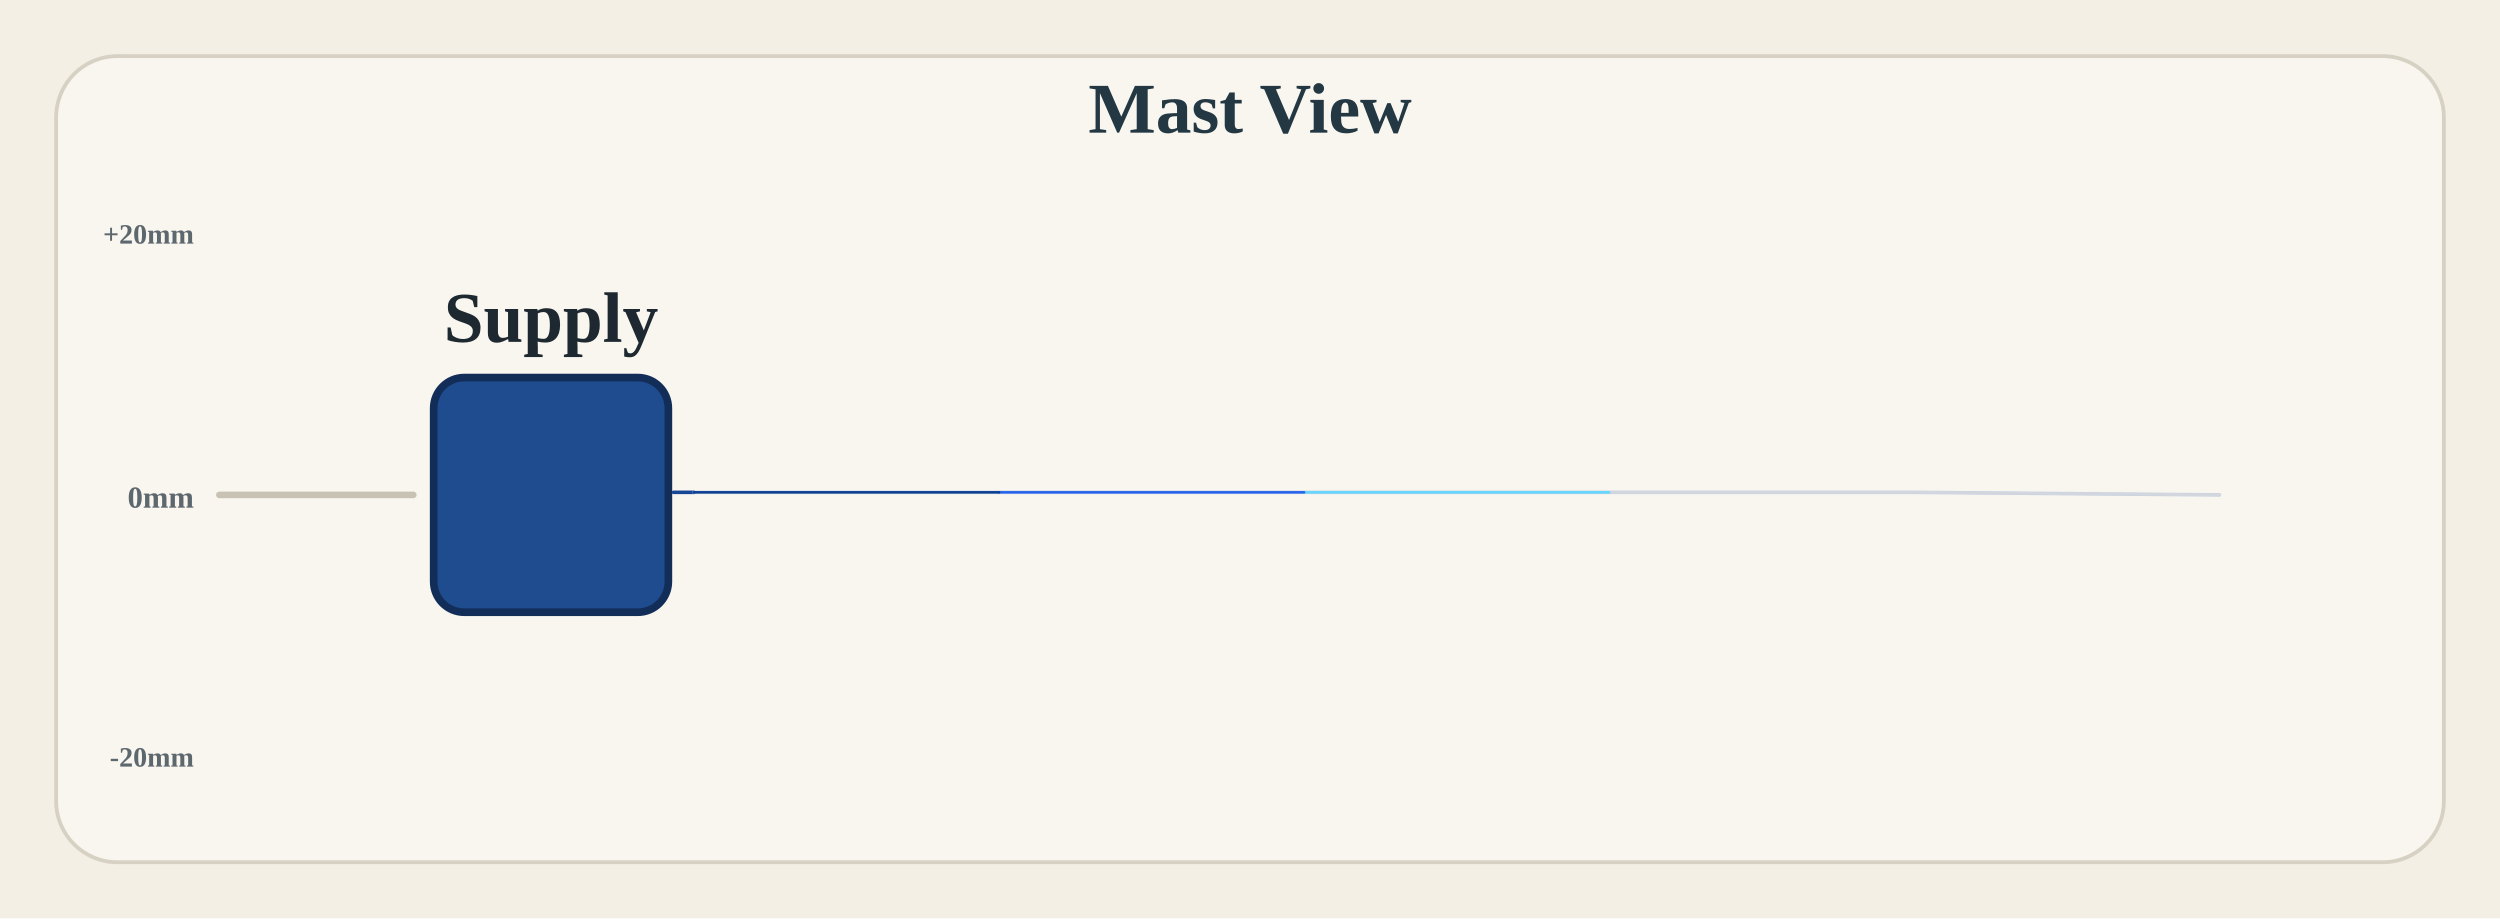
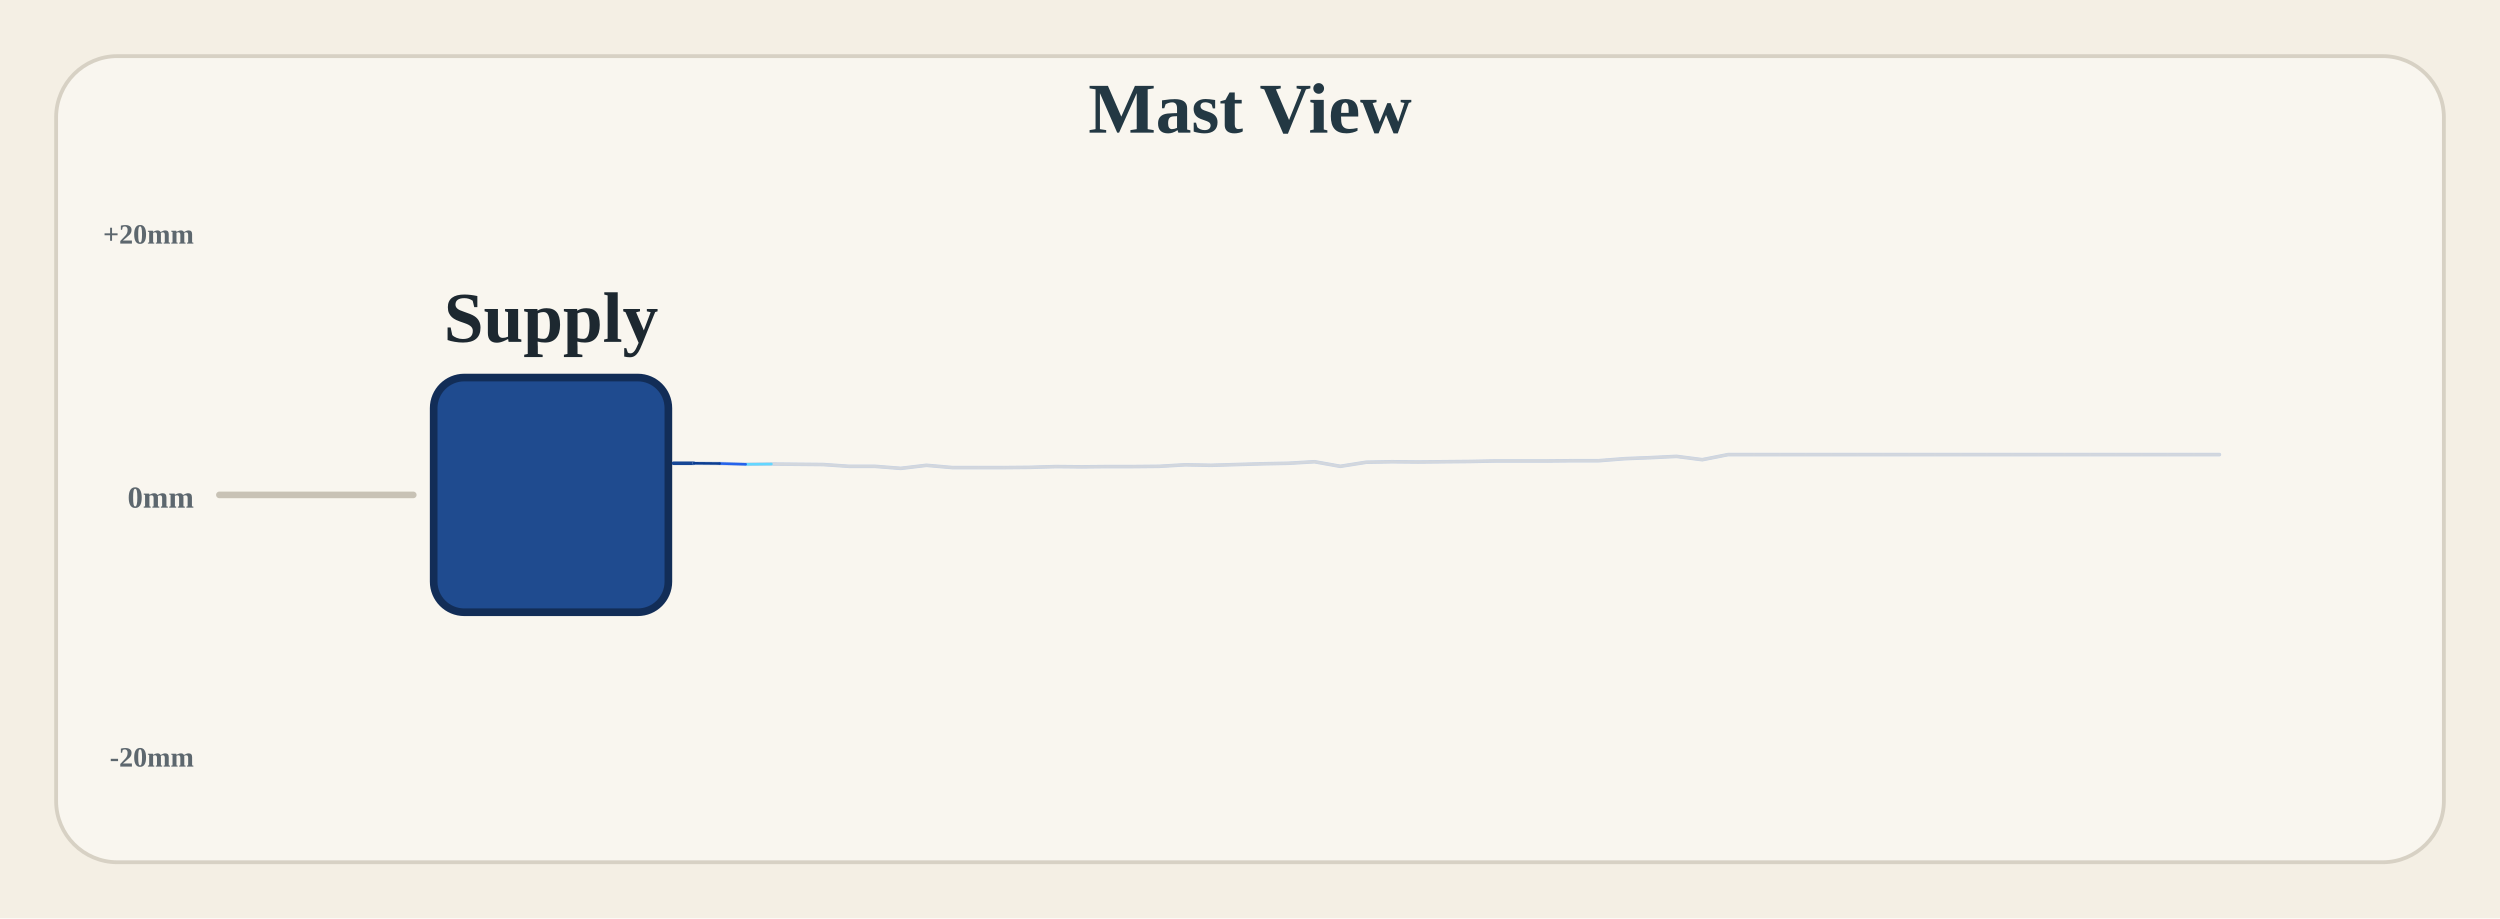
<svg xmlns="http://www.w3.org/2000/svg" width="980" height="360" viewBox="0 0 980 360">
  <rect width="100%" height="100%" fill="#f4efe4" />
  <rect x="22" y="22" width="936" height="316" rx="24" fill="#f9f6ef" stroke="#d7d1c4" stroke-width="1.5" />
  <text x="490.0" y="52.0" text-anchor="middle" font-size="28" font-weight="900" fill="#233843">Mast View</text>
  <rect x="170.0" y="148.0" width="92.0" height="92.0" fill="#1f4b8f" stroke="#122d57" stroke-width="3" rx="12.0" />
  <text x="216.0" y="134.0" text-anchor="middle" font-size="28" font-weight="600" fill="#1d2830">Supply</text>
  <line class="mast-zero-guide" x1="86.0" y1="194.0" x2="162.0" y2="194.0" stroke="#c8c2b5" stroke-width="2.6" stroke-linecap="round" />
  <text x="76.0" y="199.0" text-anchor="end" font-size="12" font-weight="700" fill="#5d676e">0mm</text>
  <text x="76.0" y="95.5" text-anchor="end" font-size="11" font-weight="600" fill="#5d676e">+20mm</text>
  <text x="76.0" y="300.5" text-anchor="end" font-size="11" font-weight="600" fill="#5d676e">-20mm</text>
  <g id="mast-history">
-     <line class="mast-history-lead" x1="264.0" y1="193.0" x2="272.0" y2="193.0" stroke="#0b3d91" stroke-width="1.4" stroke-linecap="round" opacity="0.95" />
-     <polyline class="mast-history-trace" points="272.0,193.0 391.6,193.0 511.2,193.0 630.8,193.0 750.4,193.0 870.0,194.0" fill="none" stroke="#9db4da" stroke-width="1.4" stroke-linecap="round" stroke-linejoin="round" opacity="0.55" />
-     <line class="mast-history-segment" data-recency="older" x1="870.0" y1="194.0" x2="750.4" y2="193.0" stroke="#d3d7dd" stroke-width="1" stroke-linecap="round" />
-     <line class="mast-history-segment" data-recency="older" x1="750.4" y1="193.0" x2="630.8" y2="193.0" stroke="#d3d7dd" stroke-width="1" stroke-linecap="round" />
-     <line class="mast-history-segment" data-recency="n-2" x1="630.8" y1="193.0" x2="511.2" y2="193.0" stroke="#63d7ff" stroke-width="1" stroke-linecap="round" />
-     <line class="mast-history-segment" data-recency="n-1" x1="511.2" y1="193.0" x2="391.6" y2="193.0" stroke="#2563eb" stroke-width="1" stroke-linecap="round" />
-     <line class="mast-history-segment" data-recency="current" x1="391.6" y1="193.0" x2="272.0" y2="193.0" stroke="#0b3d91" stroke-width="1" stroke-linecap="round" />
+     <line class="mast-history-lead" x1="264.0" y1="181.6" x2="272.0" y2="181.6" stroke="#0b3d91" stroke-width="1.4" stroke-linecap="round" opacity="0.95" />
+     <polyline class="mast-history-trace" points="272.0,181.6 282.1,181.7 292.3,182.0 302.4,181.9 312.5,182.0 322.7,182.1 332.8,182.8 342.9,182.8 353.1,183.6 363.2,182.4 373.4,183.3 383.5,183.3 393.6,183.3 403.8,183.2 413.9,182.9 424.0,183.0 434.2,182.9 444.3,182.9 454.4,182.8 464.6,182.2 474.7,182.4 484.8,182.1 495.0,181.8 505.1,181.6 515.3,181.0 525.4,182.8 535.5,181.2 545.7,181.0 555.8,181.1 565.9,181.0 576.1,180.9 586.2,180.7 596.3,180.7 606.5,180.7 616.6,180.6 626.7,180.6 636.9,179.8 647.0,179.4 657.2,178.9 667.3,180.2 677.4,178.2 687.6,178.2 697.7,178.2 707.8,178.2 718.0,178.2 728.1,178.2 738.2,178.2 748.4,178.2 758.5,178.2 768.6,178.2 778.8,178.2 788.9,178.2 799.1,178.2 809.2,178.2 819.3,178.2 829.5,178.2 839.6,178.2 849.7,178.2 859.9,178.2 870.0,178.2" fill="none" stroke="#9db4da" stroke-width="1.4" stroke-linecap="round" stroke-linejoin="round" opacity="0.55" />
+     <line class="mast-history-segment" data-recency="older" x1="870.0" y1="178.2" x2="859.9" y2="178.2" stroke="#d3d7dd" stroke-width="1" stroke-linecap="round" />
+     <line class="mast-history-segment" data-recency="older" x1="859.9" y1="178.2" x2="849.7" y2="178.2" stroke="#d3d7dd" stroke-width="1" stroke-linecap="round" />
+     <line class="mast-history-segment" data-recency="older" x1="849.7" y1="178.2" x2="839.6" y2="178.2" stroke="#d3d7dd" stroke-width="1" stroke-linecap="round" />
+     <line class="mast-history-segment" data-recency="older" x1="839.6" y1="178.2" x2="829.5" y2="178.2" stroke="#d3d7dd" stroke-width="1" stroke-linecap="round" />
+     <line class="mast-history-segment" data-recency="older" x1="829.5" y1="178.2" x2="819.3" y2="178.2" stroke="#d3d7dd" stroke-width="1" stroke-linecap="round" />
+     <line class="mast-history-segment" data-recency="older" x1="819.3" y1="178.2" x2="809.2" y2="178.2" stroke="#d3d7dd" stroke-width="1" stroke-linecap="round" />
+     <line class="mast-history-segment" data-recency="older" x1="809.2" y1="178.2" x2="799.1" y2="178.2" stroke="#d3d7dd" stroke-width="1" stroke-linecap="round" />
+     <line class="mast-history-segment" data-recency="older" x1="799.1" y1="178.2" x2="788.9" y2="178.2" stroke="#d3d7dd" stroke-width="1" stroke-linecap="round" />
+     <line class="mast-history-segment" data-recency="older" x1="788.9" y1="178.2" x2="778.8" y2="178.2" stroke="#d3d7dd" stroke-width="1" stroke-linecap="round" />
+     <line class="mast-history-segment" data-recency="older" x1="778.8" y1="178.2" x2="768.6" y2="178.2" stroke="#d3d7dd" stroke-width="1" stroke-linecap="round" />
+     <line class="mast-history-segment" data-recency="older" x1="768.6" y1="178.2" x2="758.5" y2="178.2" stroke="#d3d7dd" stroke-width="1" stroke-linecap="round" />
+     <line class="mast-history-segment" data-recency="older" x1="758.5" y1="178.2" x2="748.4" y2="178.2" stroke="#d3d7dd" stroke-width="1" stroke-linecap="round" />
+     <line class="mast-history-segment" data-recency="older" x1="748.4" y1="178.2" x2="738.2" y2="178.2" stroke="#d3d7dd" stroke-width="1" stroke-linecap="round" />
+     <line class="mast-history-segment" data-recency="older" x1="738.2" y1="178.2" x2="728.1" y2="178.2" stroke="#d3d7dd" stroke-width="1" stroke-linecap="round" />
+     <line class="mast-history-segment" data-recency="older" x1="728.1" y1="178.2" x2="718.0" y2="178.2" stroke="#d3d7dd" stroke-width="1" stroke-linecap="round" />
+     <line class="mast-history-segment" data-recency="older" x1="718.0" y1="178.2" x2="707.8" y2="178.2" stroke="#d3d7dd" stroke-width="1" stroke-linecap="round" />
+     <line class="mast-history-segment" data-recency="older" x1="707.8" y1="178.2" x2="697.7" y2="178.2" stroke="#d3d7dd" stroke-width="1" stroke-linecap="round" />
+     <line class="mast-history-segment" data-recency="older" x1="697.7" y1="178.2" x2="687.6" y2="178.2" stroke="#d3d7dd" stroke-width="1" stroke-linecap="round" />
+     <line class="mast-history-segment" data-recency="older" x1="687.6" y1="178.2" x2="677.4" y2="178.2" stroke="#d3d7dd" stroke-width="1" stroke-linecap="round" />
+     <line class="mast-history-segment" data-recency="older" x1="677.4" y1="178.2" x2="667.3" y2="180.2" stroke="#d3d7dd" stroke-width="1" stroke-linecap="round" />
+     <line class="mast-history-segment" data-recency="older" x1="667.3" y1="180.2" x2="657.2" y2="178.9" stroke="#d3d7dd" stroke-width="1" stroke-linecap="round" />
+     <line class="mast-history-segment" data-recency="older" x1="657.2" y1="178.9" x2="647.0" y2="179.4" stroke="#d3d7dd" stroke-width="1" stroke-linecap="round" />
+     <line class="mast-history-segment" data-recency="older" x1="647.0" y1="179.4" x2="636.9" y2="179.8" stroke="#d3d7dd" stroke-width="1" stroke-linecap="round" />
+     <line class="mast-history-segment" data-recency="older" x1="636.9" y1="179.8" x2="626.7" y2="180.6" stroke="#d3d7dd" stroke-width="1" stroke-linecap="round" />
+     <line class="mast-history-segment" data-recency="older" x1="626.7" y1="180.6" x2="616.6" y2="180.6" stroke="#d3d7dd" stroke-width="1" stroke-linecap="round" />
+     <line class="mast-history-segment" data-recency="older" x1="616.6" y1="180.6" x2="606.5" y2="180.7" stroke="#d3d7dd" stroke-width="1" stroke-linecap="round" />
+     <line class="mast-history-segment" data-recency="older" x1="606.5" y1="180.7" x2="596.3" y2="180.7" stroke="#d3d7dd" stroke-width="1" stroke-linecap="round" />
+     <line class="mast-history-segment" data-recency="older" x1="596.3" y1="180.7" x2="586.2" y2="180.7" stroke="#d3d7dd" stroke-width="1" stroke-linecap="round" />
+     <line class="mast-history-segment" data-recency="older" x1="586.2" y1="180.7" x2="576.1" y2="180.9" stroke="#d3d7dd" stroke-width="1" stroke-linecap="round" />
+     <line class="mast-history-segment" data-recency="older" x1="576.1" y1="180.9" x2="565.9" y2="181.0" stroke="#d3d7dd" stroke-width="1" stroke-linecap="round" />
+     <line class="mast-history-segment" data-recency="older" x1="565.9" y1="181.0" x2="555.8" y2="181.1" stroke="#d3d7dd" stroke-width="1" stroke-linecap="round" />
+     <line class="mast-history-segment" data-recency="older" x1="555.8" y1="181.1" x2="545.7" y2="181.0" stroke="#d3d7dd" stroke-width="1" stroke-linecap="round" />
+     <line class="mast-history-segment" data-recency="older" x1="545.7" y1="181.0" x2="535.5" y2="181.2" stroke="#d3d7dd" stroke-width="1" stroke-linecap="round" />
+     <line class="mast-history-segment" data-recency="older" x1="535.5" y1="181.2" x2="525.4" y2="182.8" stroke="#d3d7dd" stroke-width="1" stroke-linecap="round" />
+     <line class="mast-history-segment" data-recency="older" x1="525.4" y1="182.8" x2="515.3" y2="181.0" stroke="#d3d7dd" stroke-width="1" stroke-linecap="round" />
+     <line class="mast-history-segment" data-recency="older" x1="515.3" y1="181.0" x2="505.1" y2="181.6" stroke="#d3d7dd" stroke-width="1" stroke-linecap="round" />
+     <line class="mast-history-segment" data-recency="older" x1="505.1" y1="181.6" x2="495.0" y2="181.8" stroke="#d3d7dd" stroke-width="1" stroke-linecap="round" />
+     <line class="mast-history-segment" data-recency="older" x1="495.0" y1="181.8" x2="484.8" y2="182.1" stroke="#d3d7dd" stroke-width="1" stroke-linecap="round" />
+     <line class="mast-history-segment" data-recency="older" x1="484.8" y1="182.1" x2="474.7" y2="182.4" stroke="#d3d7dd" stroke-width="1" stroke-linecap="round" />
+     <line class="mast-history-segment" data-recency="older" x1="474.7" y1="182.4" x2="464.6" y2="182.2" stroke="#d3d7dd" stroke-width="1" stroke-linecap="round" />
+     <line class="mast-history-segment" data-recency="older" x1="464.6" y1="182.2" x2="454.4" y2="182.8" stroke="#d3d7dd" stroke-width="1" stroke-linecap="round" />
+     <line class="mast-history-segment" data-recency="older" x1="454.4" y1="182.8" x2="444.3" y2="182.9" stroke="#d3d7dd" stroke-width="1" stroke-linecap="round" />
+     <line class="mast-history-segment" data-recency="older" x1="444.3" y1="182.9" x2="434.2" y2="182.9" stroke="#d3d7dd" stroke-width="1" stroke-linecap="round" />
+     <line class="mast-history-segment" data-recency="older" x1="434.2" y1="182.9" x2="424.0" y2="183.0" stroke="#d3d7dd" stroke-width="1" stroke-linecap="round" />
+     <line class="mast-history-segment" data-recency="older" x1="424.0" y1="183.0" x2="413.9" y2="182.9" stroke="#d3d7dd" stroke-width="1" stroke-linecap="round" />
+     <line class="mast-history-segment" data-recency="older" x1="413.9" y1="182.9" x2="403.8" y2="183.2" stroke="#d3d7dd" stroke-width="1" stroke-linecap="round" />
+     <line class="mast-history-segment" data-recency="older" x1="403.8" y1="183.2" x2="393.6" y2="183.3" stroke="#d3d7dd" stroke-width="1" stroke-linecap="round" />
+     <line class="mast-history-segment" data-recency="older" x1="393.6" y1="183.3" x2="383.5" y2="183.3" stroke="#d3d7dd" stroke-width="1" stroke-linecap="round" />
+     <line class="mast-history-segment" data-recency="older" x1="383.5" y1="183.3" x2="373.4" y2="183.3" stroke="#d3d7dd" stroke-width="1" stroke-linecap="round" />
+     <line class="mast-history-segment" data-recency="older" x1="373.4" y1="183.3" x2="363.2" y2="182.4" stroke="#d3d7dd" stroke-width="1" stroke-linecap="round" />
+     <line class="mast-history-segment" data-recency="older" x1="363.2" y1="182.4" x2="353.1" y2="183.6" stroke="#d3d7dd" stroke-width="1" stroke-linecap="round" />
+     <line class="mast-history-segment" data-recency="older" x1="353.1" y1="183.6" x2="342.9" y2="182.8" stroke="#d3d7dd" stroke-width="1" stroke-linecap="round" />
+     <line class="mast-history-segment" data-recency="older" x1="342.9" y1="182.8" x2="332.8" y2="182.8" stroke="#d3d7dd" stroke-width="1" stroke-linecap="round" />
+     <line class="mast-history-segment" data-recency="older" x1="332.8" y1="182.8" x2="322.7" y2="182.1" stroke="#d3d7dd" stroke-width="1" stroke-linecap="round" />
+     <line class="mast-history-segment" data-recency="older" x1="322.7" y1="182.1" x2="312.5" y2="182.0" stroke="#d3d7dd" stroke-width="1" stroke-linecap="round" />
+     <line class="mast-history-segment" data-recency="older" x1="312.5" y1="182.0" x2="302.4" y2="181.9" stroke="#d3d7dd" stroke-width="1" stroke-linecap="round" />
+     <line class="mast-history-segment" data-recency="n-2" x1="302.4" y1="181.9" x2="292.3" y2="182.0" stroke="#63d7ff" stroke-width="1" stroke-linecap="round" />
+     <line class="mast-history-segment" data-recency="n-1" x1="292.3" y1="182.0" x2="282.1" y2="181.7" stroke="#2563eb" stroke-width="1" stroke-linecap="round" />
+     <line class="mast-history-segment" data-recency="current" x1="282.1" y1="181.7" x2="272.0" y2="181.6" stroke="#0b3d91" stroke-width="1" stroke-linecap="round" />
  </g>
</svg>
